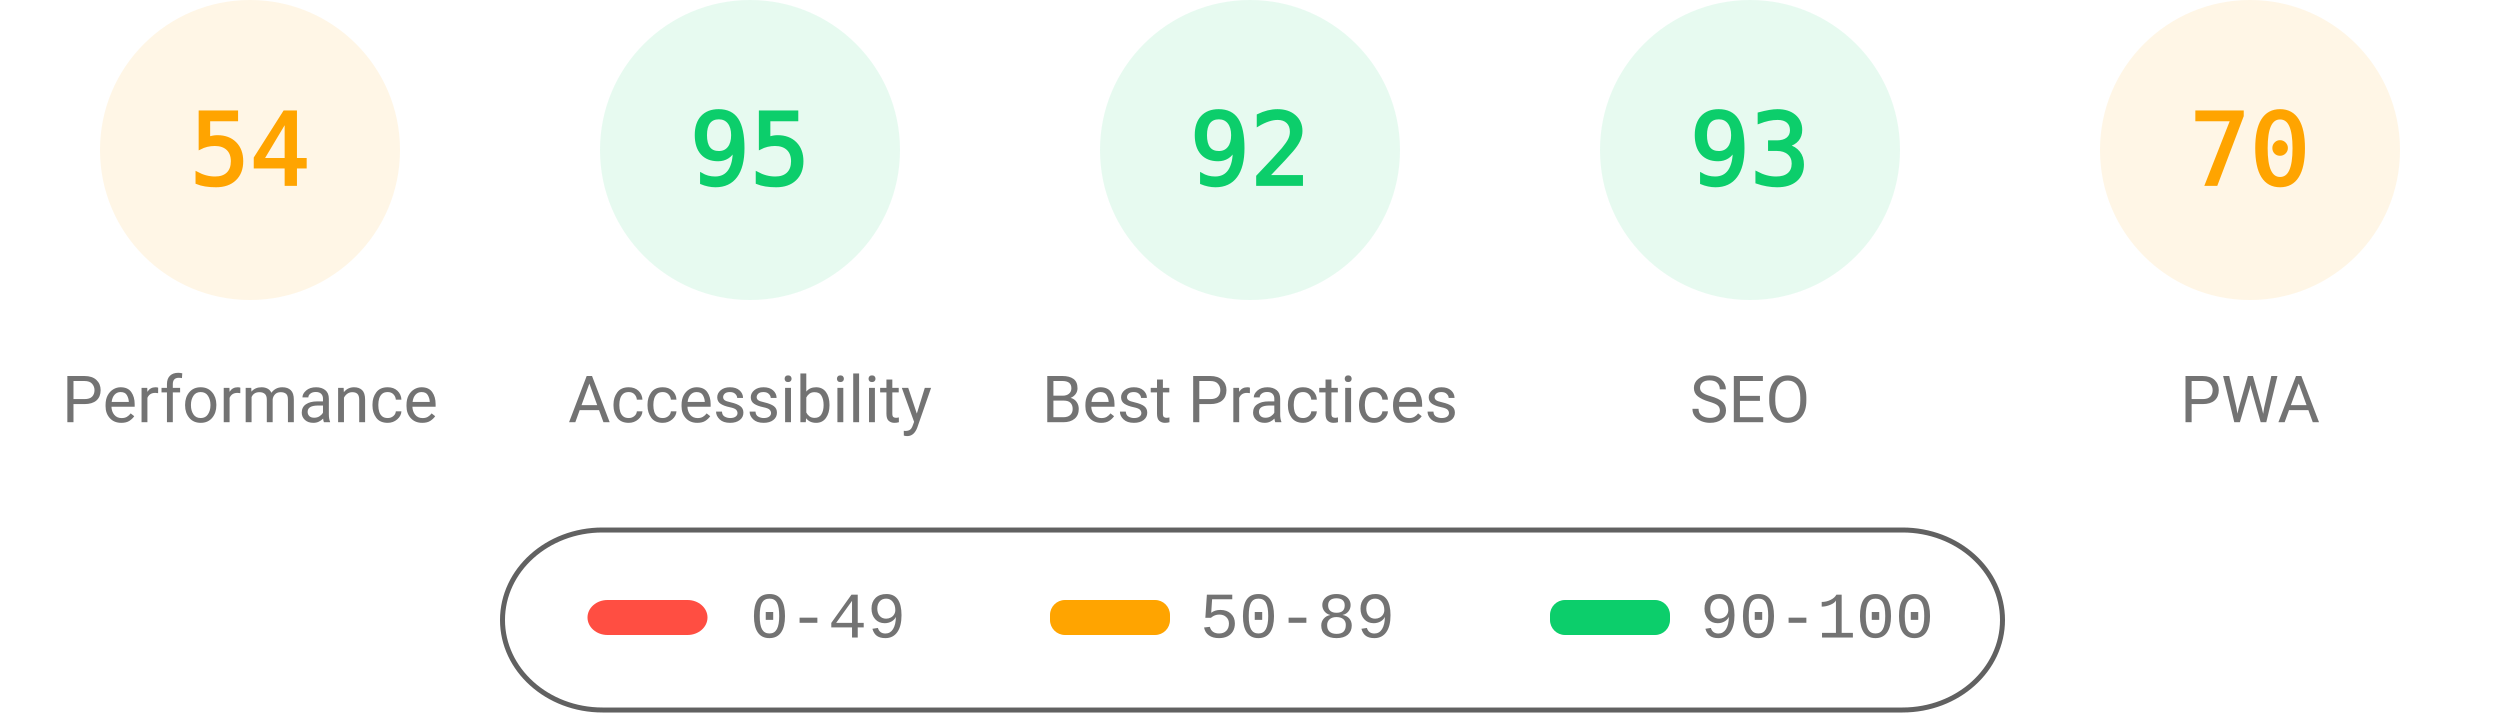
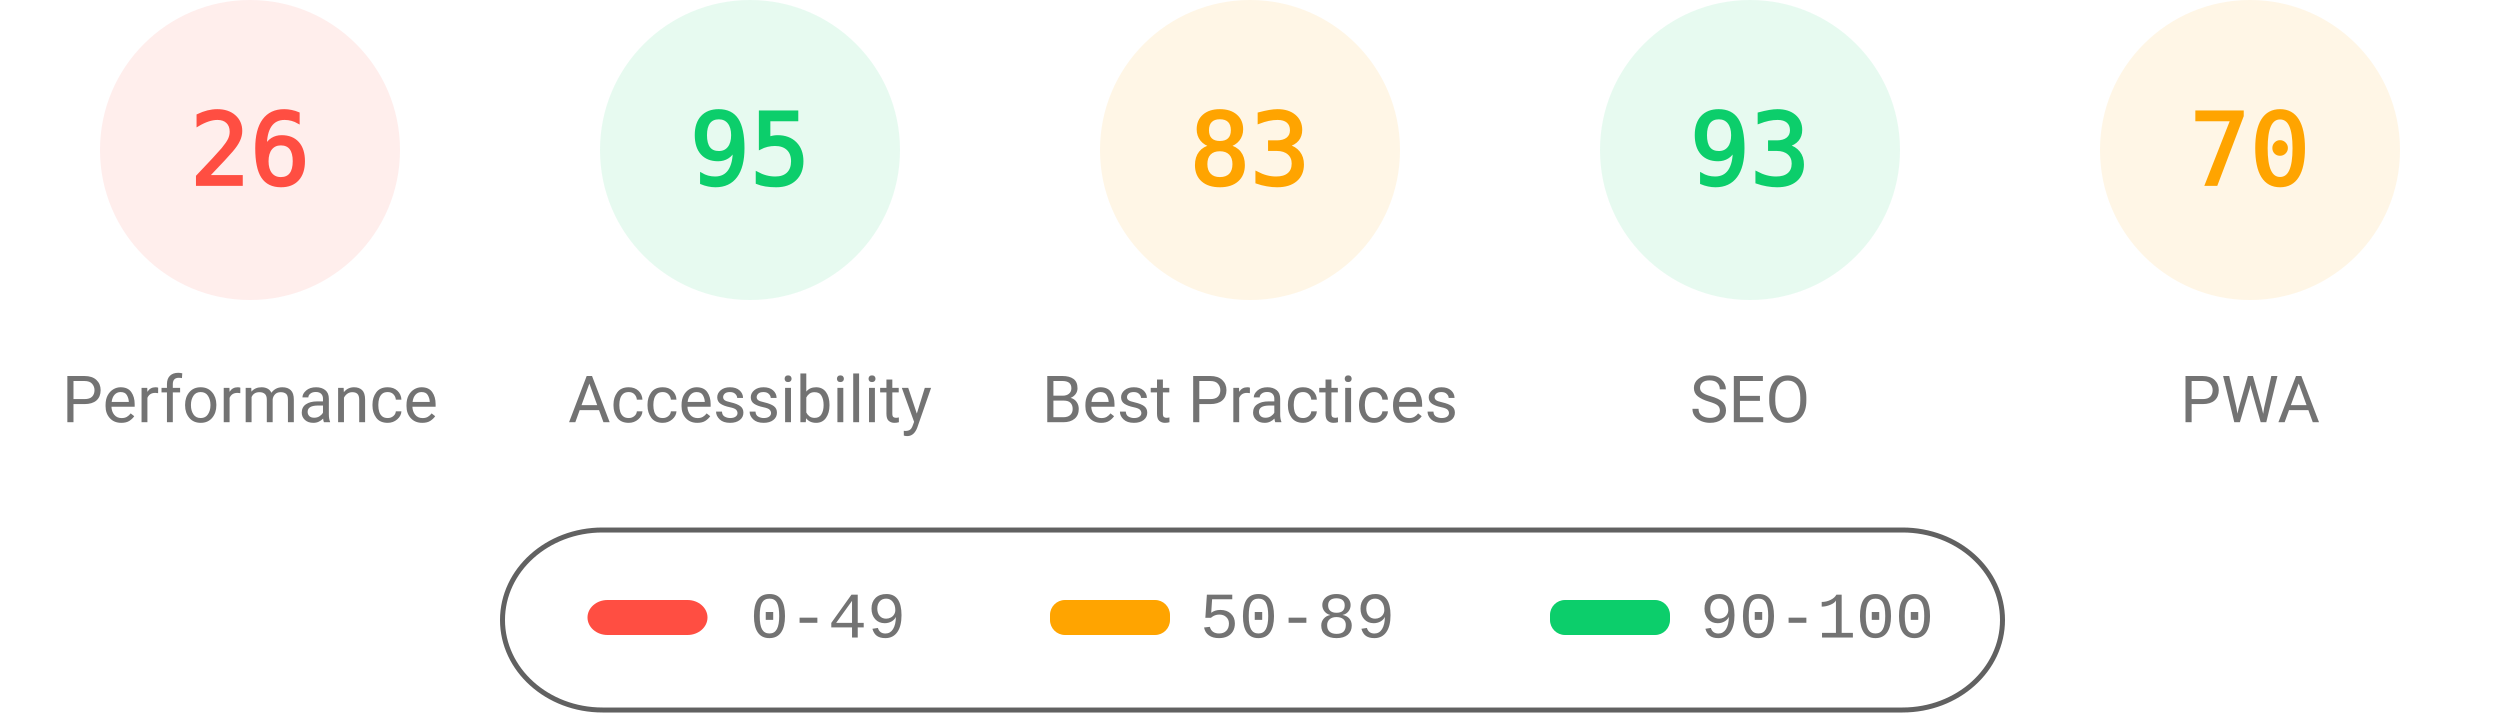
<svg xmlns="http://www.w3.org/2000/svg" fill="none" width="1000" height="285">
  <style>.gauge-base{opacity:.1}.gauge-arc{fill:none;animation-delay:250ms;stroke-linecap:round;transform:rotate(-90deg);transform-origin:100px 60px;animation:load-gauge 1s ease forwards}.guage-text{font-size:40px;font-family:monospace;text-align:center}.guage-red{color:#ff4e42;fill:#ff4e42;stroke:#ff4e42}.guage-orange{color:#ffa400;fill:#ffa400;stroke:#ffa400}.guage-green{color:#0cce6b;fill:#0cce6b;stroke:#0cce6b}.guage-undefined{color:#5c5c5c;fill:#5c5c5c;stroke:#5c5c5c}.guage-title{color:#737373;fill:#737373;stroke:none;font-size:26px;line-height:26px;font-family:Roboto,Halvetica,Arial,sans-serif}@keyframes load-gauge{from{stroke-dasharray:0 352.858}}</style>
-   <svg class="guage-div guage-perf guage-orange" viewBox="0 0 200 200" width="200" height="200">
+   <svg class="guage-div guage-perf guage-red" viewBox="0 0 200 200" width="200" height="200">
    <circle class="gauge-base" r="56" cx="100" cy="60" stroke-width="8" />
-     <circle class="gauge-arc guage-arc-1" r="56" cx="100" cy="60" stroke-width="8" style="stroke-dasharray:190.003,351.858" />
-     <text class="guage-text" x="100" y="60" alignment-baseline="central" dominant-baseline="central" text-anchor="middle">54</text>
+     <circle class="gauge-arc guage-arc-1" r="56" cx="100" cy="60" stroke-width="8" style="stroke-dasharray:91.483,351.858" />
+     <text class="guage-text" x="100" y="60" alignment-baseline="central" dominant-baseline="central" text-anchor="middle">26</text>
    <text class="guage-title" x="100" y="160" alignment-baseline="central" dominant-baseline="central" text-anchor="middle">Performance</text>
  </svg>
  <svg class="guage-div guage-acc guage-green" viewBox="0 0 200 200" width="200" height="200" x="200">
    <circle class="gauge-base" r="56" cx="100" cy="60" stroke-width="8" />
    <circle class="gauge-arc guage-arc-2" r="56" cx="100" cy="60" stroke-width="8" style="stroke-dasharray:334.265,351.858" />
    <text class="guage-text" x="100" y="60" alignment-baseline="central" dominant-baseline="central" text-anchor="middle">95</text>
    <text class="guage-title" x="100" y="160" alignment-baseline="central" dominant-baseline="central" text-anchor="middle">Accessibility</text>
  </svg>
-   <svg class="guage-div guage-best guage-green" viewBox="0 0 200 200" width="200" height="200" x="400">
+   <svg class="guage-div guage-best guage-orange" viewBox="0 0 200 200" width="200" height="200" x="400">
    <circle class="gauge-base" r="56" cx="100" cy="60" stroke-width="8" />
-     <circle class="gauge-arc guage-arc-3" r="56" cx="100" cy="60" stroke-width="8" style="stroke-dasharray:323.709,351.858" />
-     <text class="guage-text" x="100" y="60" alignment-baseline="central" dominant-baseline="central" text-anchor="middle">92</text>
+     <circle class="gauge-arc guage-arc-3" r="56" cx="100" cy="60" stroke-width="8" style="stroke-dasharray:292.042,351.858" />
+     <text class="guage-text" x="100" y="60" alignment-baseline="central" dominant-baseline="central" text-anchor="middle">83</text>
    <text class="guage-title" x="100" y="160" alignment-baseline="central" dominant-baseline="central" text-anchor="middle">Best Practices</text>
  </svg>
  <svg class="guage-div guage-seo guage-green" viewBox="0 0 200 200" width="200" height="200" x="600">
    <circle class="gauge-base" r="56" cx="100" cy="60" stroke-width="8" />
    <circle class="gauge-arc guage-arc-4" r="56" cx="100" cy="60" stroke-width="8" style="stroke-dasharray:327.228,351.858" />
    <text class="guage-text" x="100" y="60" alignment-baseline="central" dominant-baseline="central" text-anchor="middle">93</text>
    <text class="guage-title" x="100" y="160" alignment-baseline="central" dominant-baseline="central" text-anchor="middle">SEO</text>
  </svg>
  <svg class="guage-div guage-pwa guage-orange" viewBox="0 0 200 200" width="200" height="200" x="800">
    <circle class="gauge-base" r="56" cx="100" cy="60" stroke-width="8" />
    <circle class="gauge-arc guage-arc-4" r="56" cx="100" cy="60" stroke-width="8" style="stroke-dasharray:246.301,351.858" />
    <text class="guage-text" x="100" y="60" alignment-baseline="central" dominant-baseline="central" text-anchor="middle">70</text>
    <text class="guage-title" x="100" y="160" alignment-baseline="central" dominant-baseline="central" text-anchor="middle">PWA</text>
  </svg>
  <svg width="604" height="76" x="200" y="210">
    <path fill="none" id="canvas_background" d="M-1-1h604v80H-1z" />
    <rect fill-opacity="0" stroke="#616161" stroke-width="2" rx="40" id="svg_2" height="72" width="600" y="2" x="1" fill="#000" />
    <rect stroke="#000" rx="8" id="svg_3" height="14" width="48" y="30" x="35" stroke-opacity="null" stroke-width="0" fill="#ff4e42" />
    <rect stroke="#000" rx="6" id="svg_4" height="14" width="48" y="30" x="220" stroke-opacity="null" stroke-width="0" fill="#ffa400" />
    <rect stroke="#000" rx="6" id="svg_5" height="14" width="48" y="30" x="420" stroke-opacity="null" stroke-width="0" fill="#0cce6b" />
    <text xml:space="preserve" text-anchor="start" font-family="'Courier New', Courier, monospace" font-size="26" id="svg_6" y="45" x="100" stroke-opacity="null" stroke-width="0" stroke="#000" fill="#737373">0-49</text>
    <text xml:space="preserve" text-anchor="start" font-family="'Courier New', Courier, monospace" font-size="26" id="svg_7" y="45" x="280" stroke-opacity="null" stroke-width="0" stroke="#000" fill="#737373">50-89</text>
    <text xml:space="preserve" text-anchor="start" font-family="'Courier New', Courier, monospace" font-size="26" id="svg_8" y="45" x="480" stroke-opacity="null" stroke-width="0" stroke="#000" fill="#737373">90-100</text>
  </svg>
</svg>
